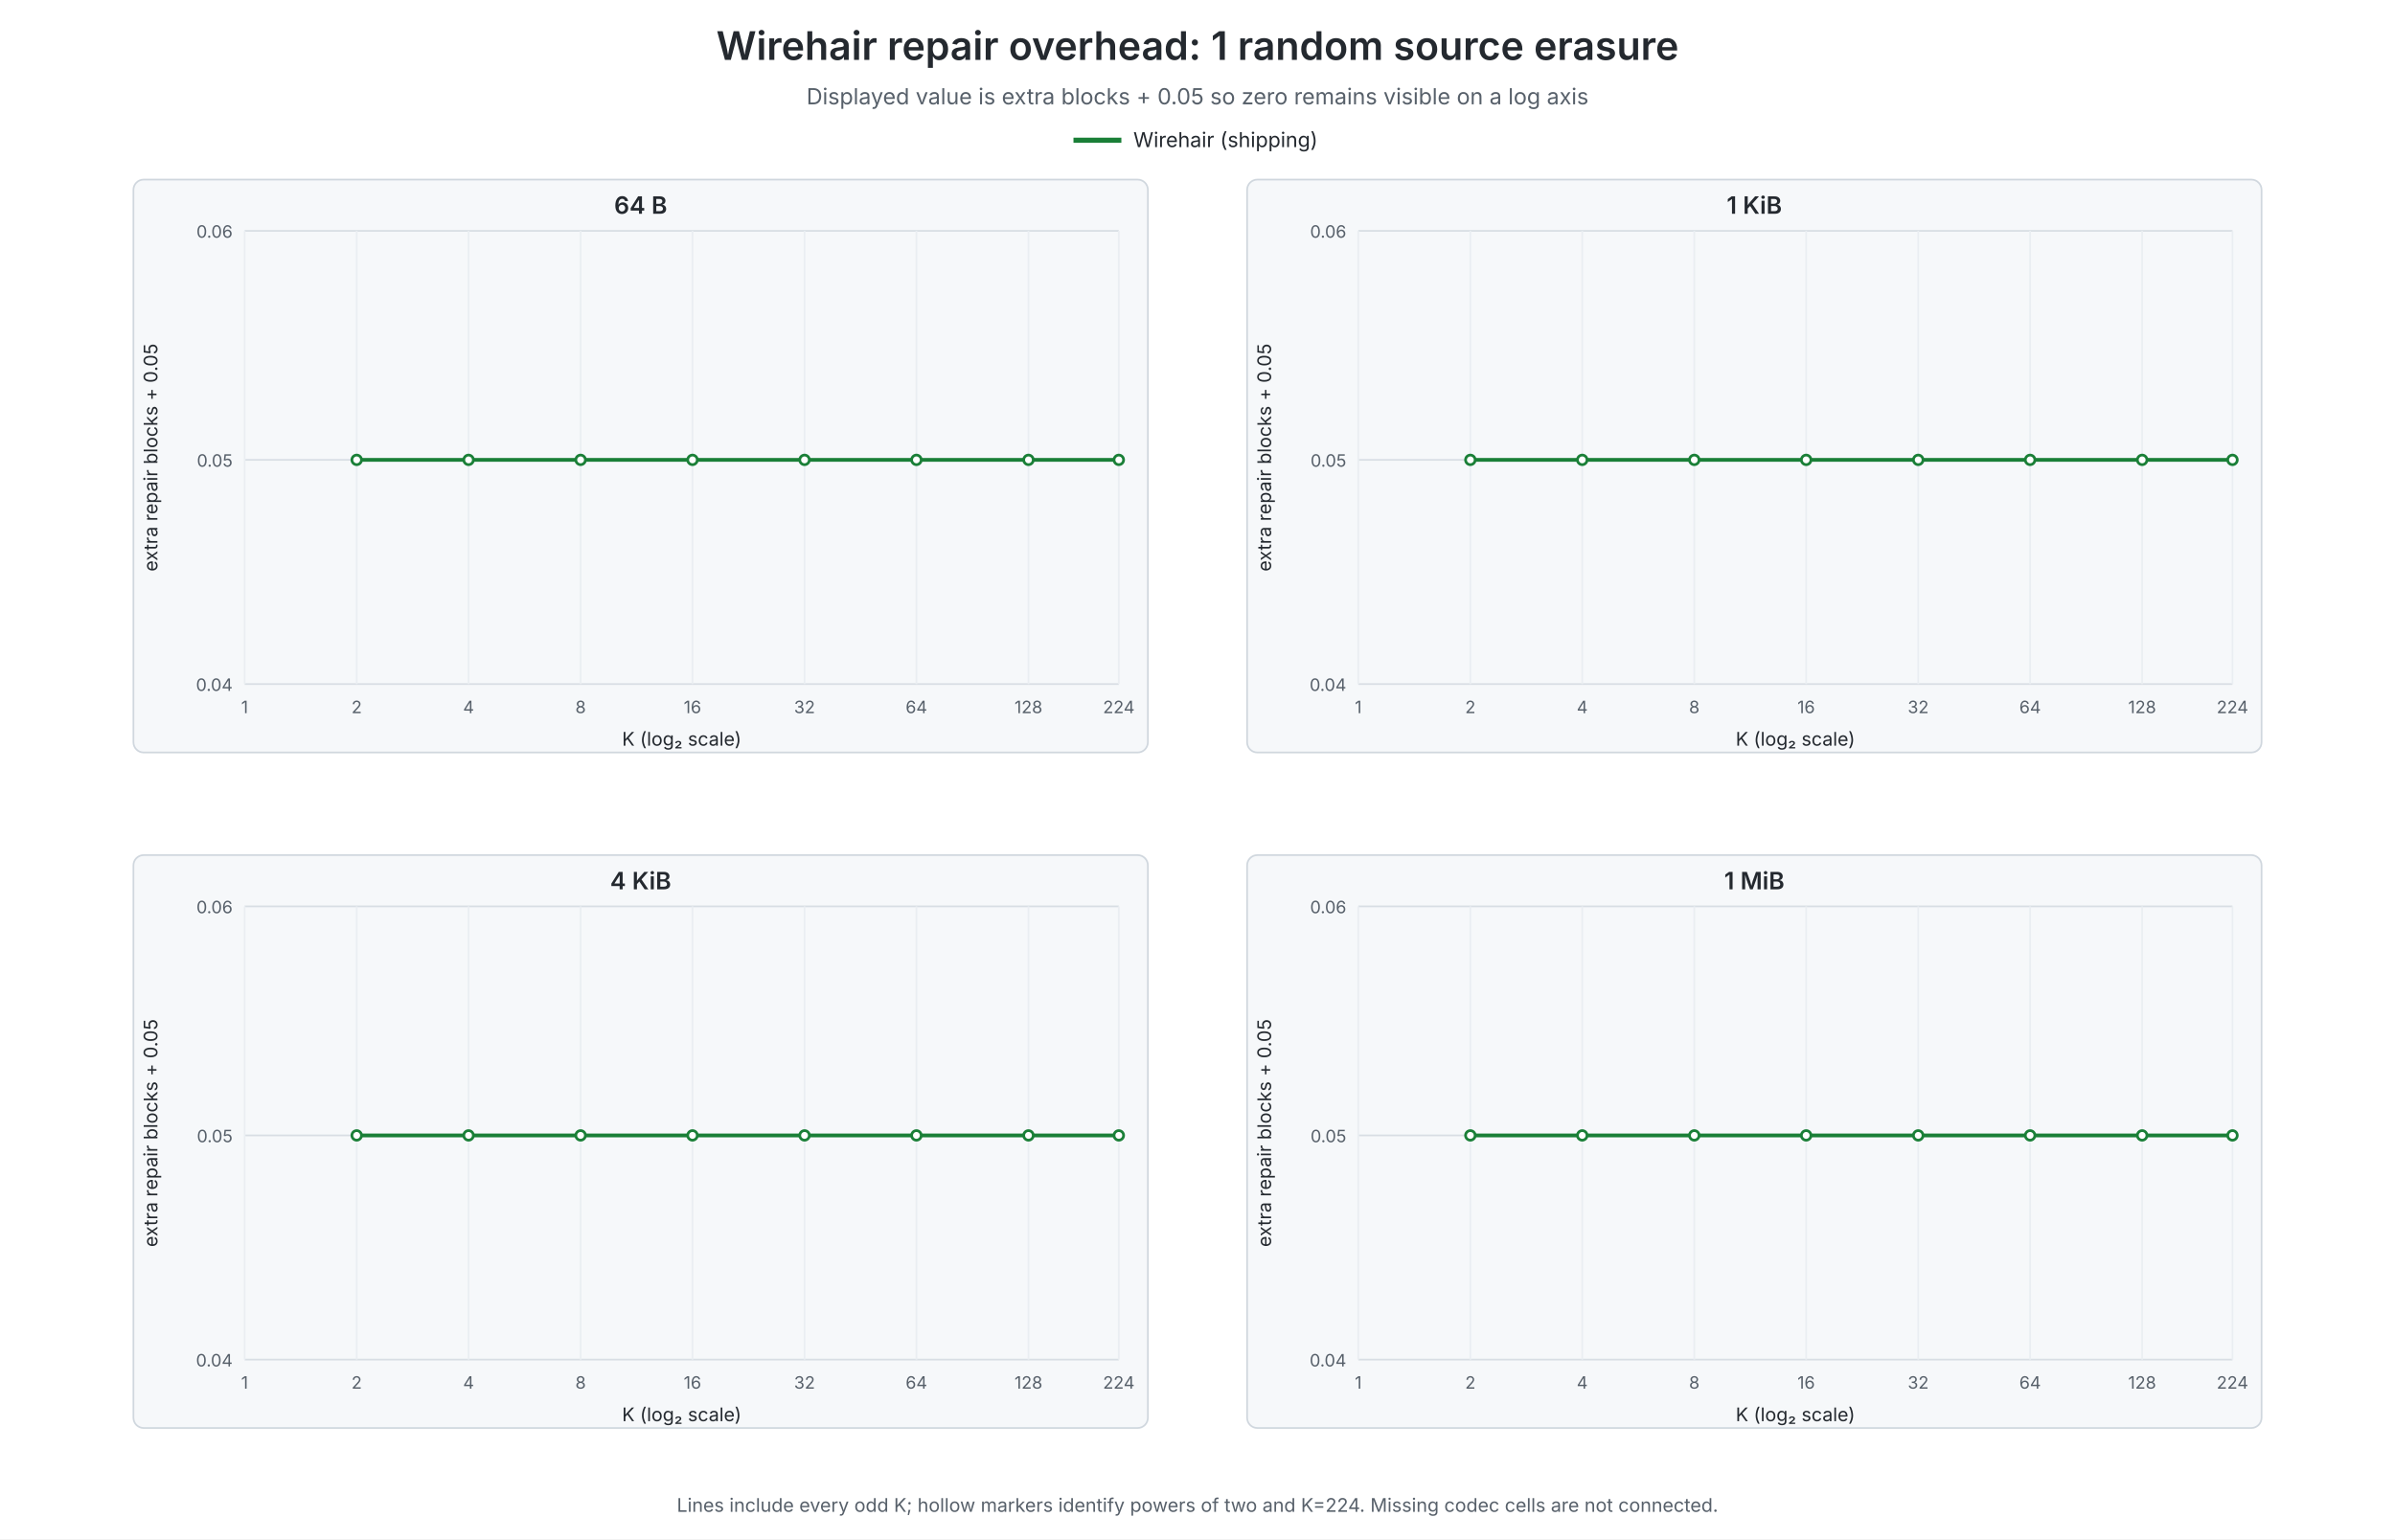
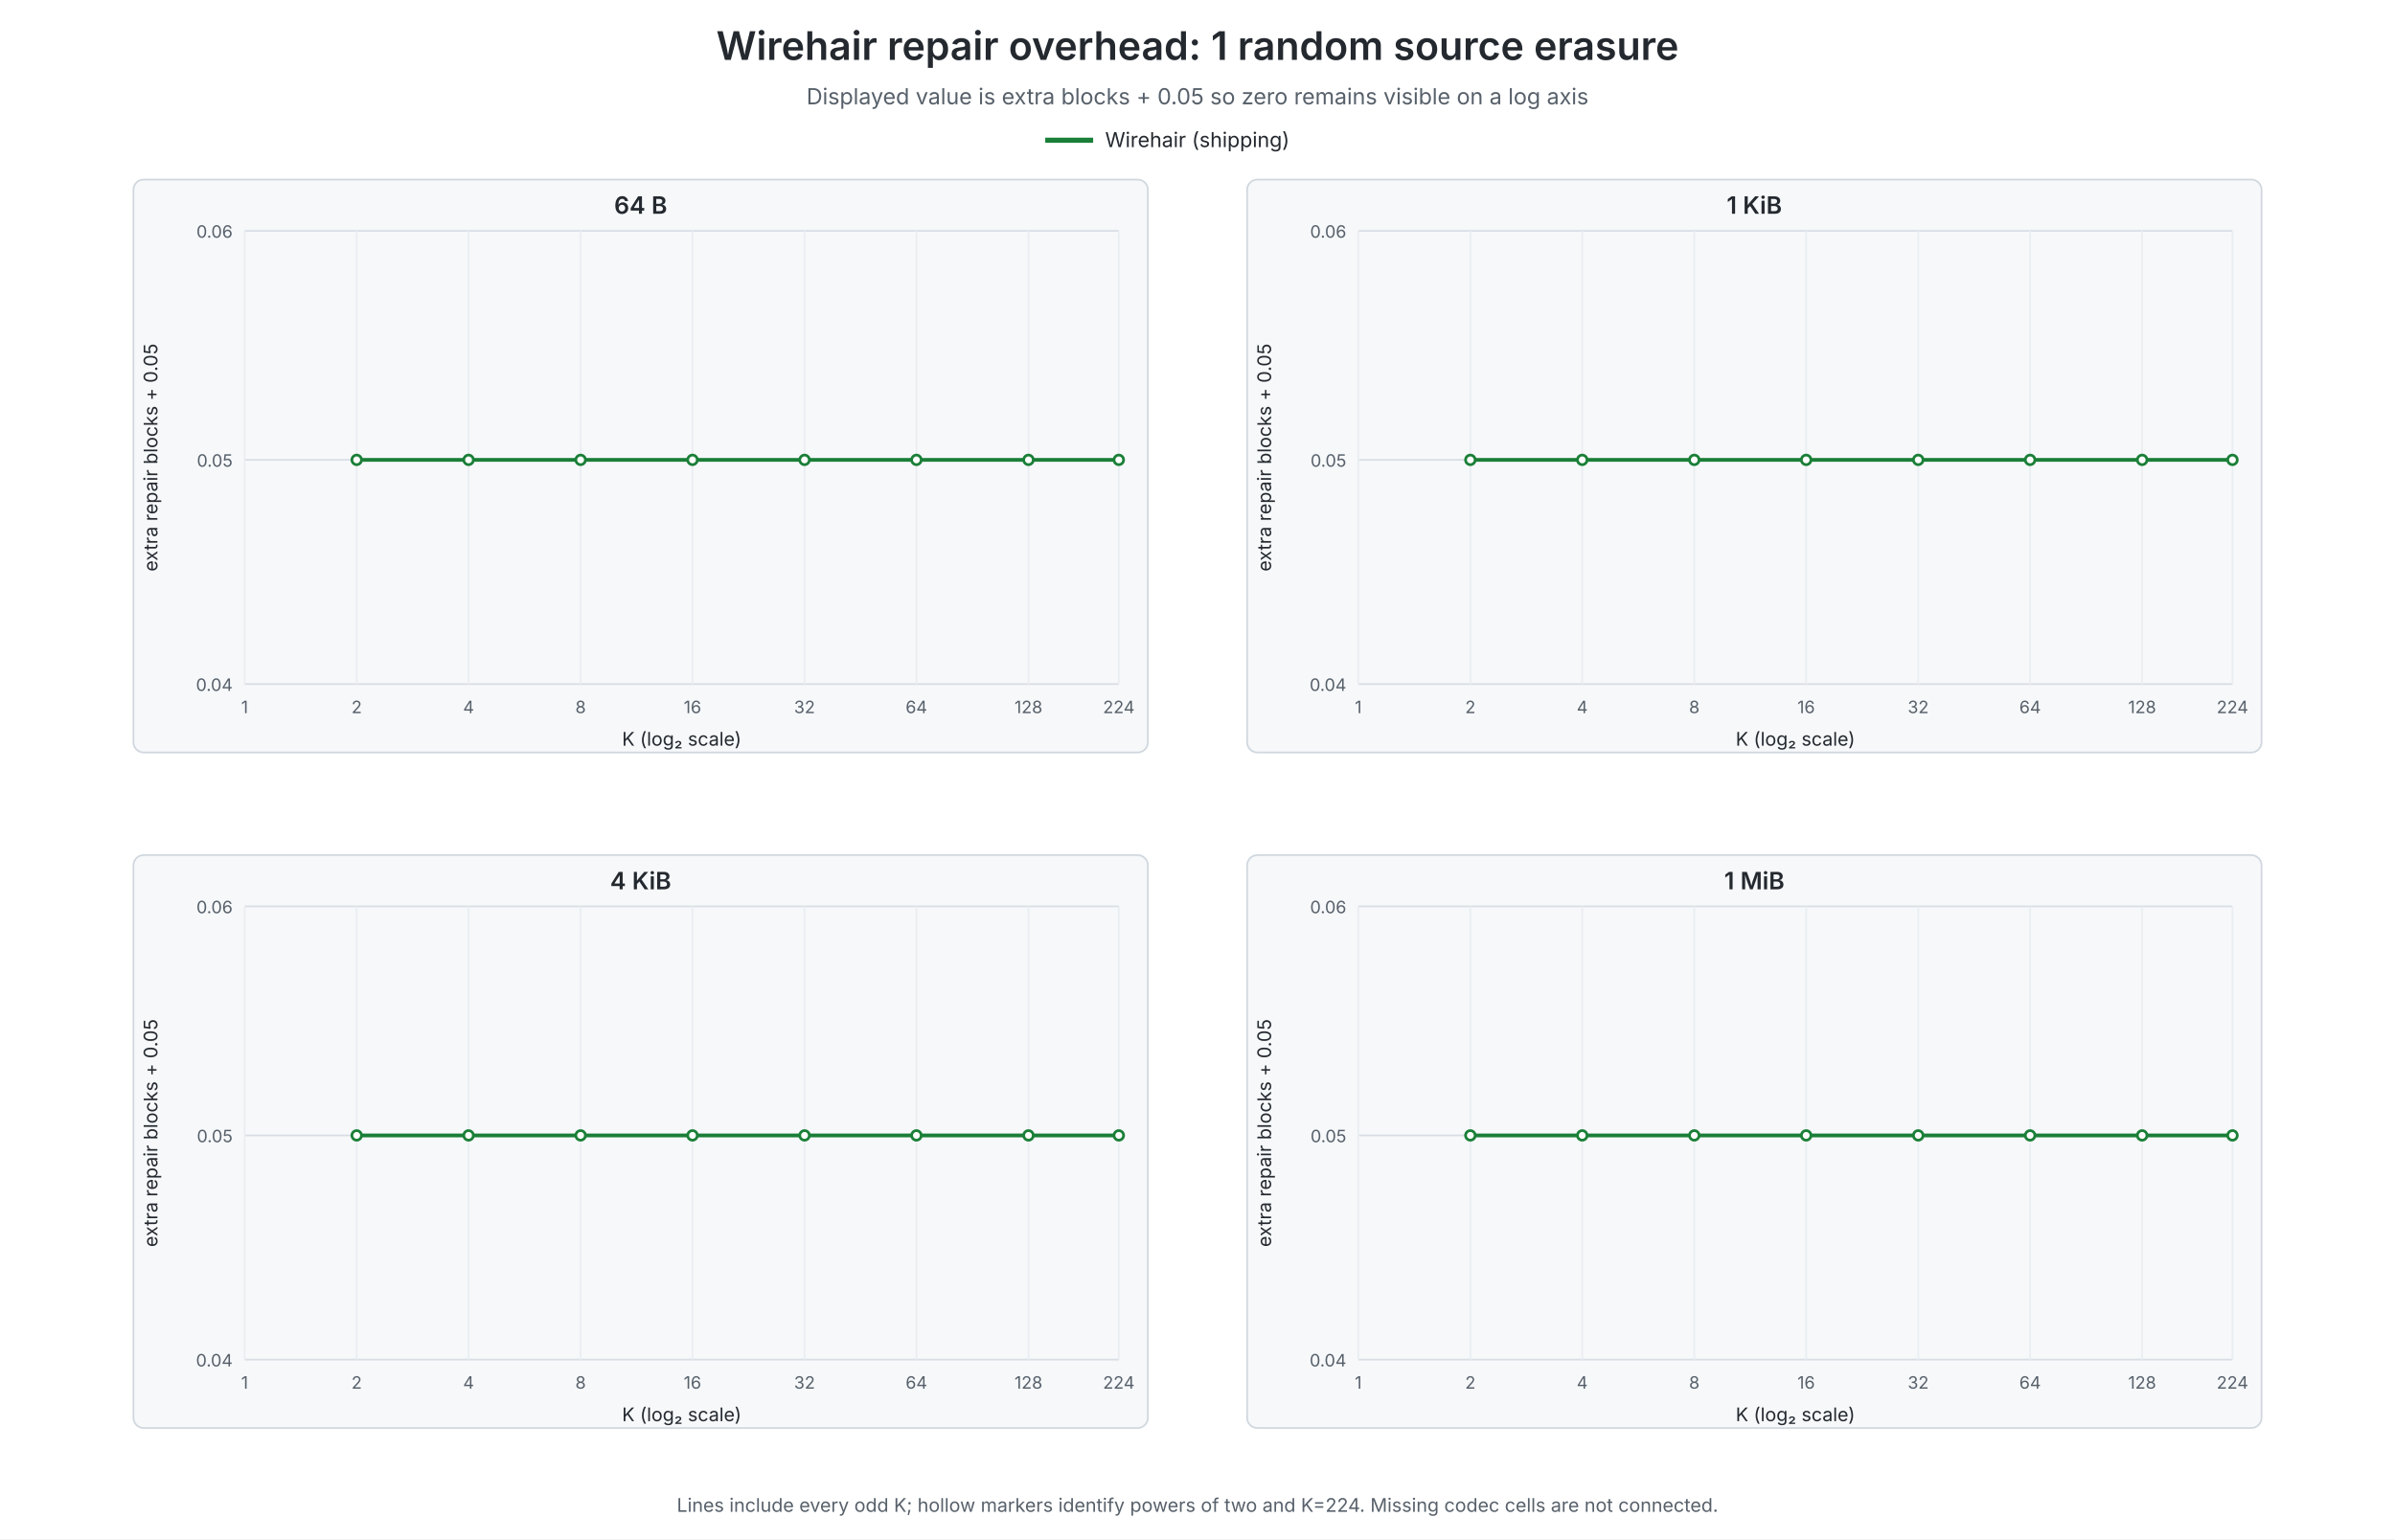
<svg xmlns="http://www.w3.org/2000/svg" width="1400" height="900" viewBox="0 0 1400 900">
  <rect width="100%" height="100%" fill="#ffffff" />
  <style>text { font-family: -apple-system,BlinkMacSystemFont,"Segoe UI",sans-serif; }</style>
  <text x="700.0" y="35.0" font-size="23" text-anchor="middle" font-weight="600" fill="#24292f">Wirehair repair overhead: 1 random source erasure</text>
  <text x="700.0" y="61.0" font-size="13" text-anchor="middle" font-weight="normal" fill="#57606a">Displayed value is extra blocks + 0.05 so zero remains visible on a log axis</text>
-   <line x1="627.5" y1="82" x2="655.5" y2="82" stroke="#1a7f37" stroke-width="3" />
-   <text x="662.5" y="86.0" font-size="12" text-anchor="start" font-weight="normal" fill="#24292f">Wirehair (shipping)</text>
+   <line x1="611.0" y1="82" x2="639.0" y2="82" stroke="#1a7f37" stroke-width="3" />
+   <text x="646.0" y="86.0" font-size="12" text-anchor="start" font-weight="normal" fill="#24292f">Wirehair (shipping)</text>
  <rect x="78.0" y="105.0" width="593.0" height="335.0" rx="6" fill="#f6f8fa" stroke="#d0d7de" />
  <text x="374.5" y="125.0" font-size="14" text-anchor="middle" font-weight="600" fill="#24292f">64 B</text>
  <line x1="143.0" y1="400.0" x2="654.0" y2="400.0" stroke="#d8dee4" stroke-width="1" />
  <text x="136.0" y="404.0" font-size="10" text-anchor="end" font-weight="normal" fill="#57606a">0.04</text>
  <line x1="143.0" y1="268.9" x2="654.0" y2="268.9" stroke="#d8dee4" stroke-width="1" />
  <text x="136.0" y="272.9" font-size="10" text-anchor="end" font-weight="normal" fill="#57606a">0.05</text>
  <line x1="143.0" y1="135.0" x2="654.0" y2="135.0" stroke="#d8dee4" stroke-width="1" />
  <text x="136.0" y="139.0" font-size="10" text-anchor="end" font-weight="normal" fill="#57606a">0.06</text>
  <line x1="143.0" y1="135.0" x2="143.0" y2="400.0" stroke="#eaeef2" stroke-width="1" />
  <text x="143.0" y="417.0" font-size="10" text-anchor="middle" font-weight="normal" fill="#57606a">1</text>
  <line x1="208.5" y1="135.0" x2="208.5" y2="400.0" stroke="#eaeef2" stroke-width="1" />
  <text x="208.5" y="417.0" font-size="10" text-anchor="middle" font-weight="normal" fill="#57606a">2</text>
  <line x1="273.9" y1="135.0" x2="273.9" y2="400.0" stroke="#eaeef2" stroke-width="1" />
  <text x="273.9" y="417.0" font-size="10" text-anchor="middle" font-weight="normal" fill="#57606a">4</text>
  <line x1="339.4" y1="135.0" x2="339.4" y2="400.0" stroke="#eaeef2" stroke-width="1" />
  <text x="339.4" y="417.0" font-size="10" text-anchor="middle" font-weight="normal" fill="#57606a">8</text>
  <line x1="404.8" y1="135.0" x2="404.8" y2="400.0" stroke="#eaeef2" stroke-width="1" />
  <text x="404.8" y="417.0" font-size="10" text-anchor="middle" font-weight="normal" fill="#57606a">16</text>
  <line x1="470.3" y1="135.0" x2="470.3" y2="400.0" stroke="#eaeef2" stroke-width="1" />
  <text x="470.3" y="417.0" font-size="10" text-anchor="middle" font-weight="normal" fill="#57606a">32</text>
  <line x1="535.7" y1="135.0" x2="535.7" y2="400.0" stroke="#eaeef2" stroke-width="1" />
  <text x="535.7" y="417.0" font-size="10" text-anchor="middle" font-weight="normal" fill="#57606a">64</text>
  <line x1="601.2" y1="135.0" x2="601.2" y2="400.0" stroke="#eaeef2" stroke-width="1" />
  <text x="601.2" y="417.0" font-size="10" text-anchor="middle" font-weight="normal" fill="#57606a">128</text>
  <line x1="654.0" y1="135.0" x2="654.0" y2="400.0" stroke="#eaeef2" stroke-width="1" />
  <text x="654.0" y="417.0" font-size="10" text-anchor="middle" font-weight="normal" fill="#57606a">224</text>
  <polyline points="208.5,268.9 246.7,268.9 273.9,268.9 295.0,268.9 326.7,268.9 339.4,268.9 350.5,268.9 369.4,268.9 385.2,268.9 398.7,268.9 404.8,268.9 410.5,268.9 421.0,268.9 430.5,268.9 439.1,268.9 446.9,268.9 454.2,268.9 461.0,268.9 467.3,268.9 470.3,268.9 473.2,268.9 478.7,268.9 484.0,268.9 488.9,268.9 493.7,268.9 498.2,268.9 502.4,268.9 506.6,268.9 510.5,268.9 514.3,268.9 517.9,268.9 521.4,268.9 524.8,268.9 528.0,268.9 531.2,268.9 534.2,268.9 535.7,268.9 537.2,268.9 540.0,268.9 542.8,268.9 545.5,268.9 548.1,268.9 550.7,268.9 553.2,268.9 555.6,268.9 558.0,268.9 560.3,268.9 562.5,268.9 564.7,268.9 566.8,268.9 568.9,268.9 571.0,268.9 573.0,268.9 575.0,268.9 576.9,268.9 578.8,268.9 580.6,268.9 582.5,268.9 584.2,268.9 586.0,268.9 587.7,268.9 589.4,268.9 591.0,268.9 592.7,268.9 594.3,268.9 595.8,268.9 597.4,268.9 598.9,268.9 600.4,268.9 601.2,268.9 601.9,268.9 603.3,268.9 604.8,268.9 606.2,268.9 607.6,268.9 608.9,268.9 610.3,268.9 611.6,268.9 612.9,268.9 614.2,268.9 615.5,268.9 616.8,268.9 618.0,268.9 619.2,268.9 620.4,268.9 621.6,268.9 622.8,268.9 624.0,268.9 625.1,268.9 626.3,268.9 627.4,268.9 628.5,268.9 629.6,268.9 630.7,268.9 631.8,268.9 632.8,268.9 633.9,268.9 634.9,268.9 635.9,268.9 637.0,268.9 638.0,268.9 639.0,268.9 639.9,268.9 640.9,268.9 641.9,268.9 642.8,268.9 643.8,268.9 644.7,268.9 645.6,268.9 646.5,268.9 647.5,268.9 648.4,268.9 649.2,268.9 650.1,268.9 651.0,268.9 651.9,268.9 652.7,268.9 653.6,268.9 654.0,268.9" fill="none" stroke="#1a7f37" stroke-width="2.2" stroke-linejoin="round" stroke-linecap="round" />
  <circle cx="208.5" cy="268.9" r="2.8" fill="#fff" stroke="#1a7f37" stroke-width="1.6" />
  <circle cx="273.9" cy="268.9" r="2.8" fill="#fff" stroke="#1a7f37" stroke-width="1.6" />
  <circle cx="339.4" cy="268.9" r="2.8" fill="#fff" stroke="#1a7f37" stroke-width="1.6" />
  <circle cx="404.8" cy="268.9" r="2.8" fill="#fff" stroke="#1a7f37" stroke-width="1.6" />
  <circle cx="470.3" cy="268.9" r="2.8" fill="#fff" stroke="#1a7f37" stroke-width="1.6" />
  <circle cx="535.7" cy="268.9" r="2.8" fill="#fff" stroke="#1a7f37" stroke-width="1.6" />
  <circle cx="601.2" cy="268.9" r="2.8" fill="#fff" stroke="#1a7f37" stroke-width="1.6" />
  <circle cx="654.0" cy="268.9" r="2.8" fill="#fff" stroke="#1a7f37" stroke-width="1.6" />
  <text x="398.5" y="436.0" font-size="11" text-anchor="middle" font-weight="normal" fill="#24292f">K (log₂ scale)</text>
  <text x="92.0" y="267.5" font-size="11" text-anchor="middle" font-weight="normal" fill="#24292f" transform="rotate(-90 92.0 267.5)">extra repair blocks + 0.05</text>
  <rect x="729.0" y="105.0" width="593.0" height="335.0" rx="6" fill="#f6f8fa" stroke="#d0d7de" />
  <text x="1025.5" y="125.0" font-size="14" text-anchor="middle" font-weight="600" fill="#24292f">1 KiB</text>
  <line x1="794.0" y1="400.0" x2="1305.0" y2="400.0" stroke="#d8dee4" stroke-width="1" />
  <text x="787.0" y="404.0" font-size="10" text-anchor="end" font-weight="normal" fill="#57606a">0.04</text>
  <line x1="794.0" y1="268.9" x2="1305.0" y2="268.9" stroke="#d8dee4" stroke-width="1" />
  <text x="787.0" y="272.9" font-size="10" text-anchor="end" font-weight="normal" fill="#57606a">0.05</text>
  <line x1="794.0" y1="135.0" x2="1305.0" y2="135.0" stroke="#d8dee4" stroke-width="1" />
  <text x="787.0" y="139.0" font-size="10" text-anchor="end" font-weight="normal" fill="#57606a">0.06</text>
  <line x1="794.0" y1="135.0" x2="794.0" y2="400.0" stroke="#eaeef2" stroke-width="1" />
  <text x="794.0" y="417.0" font-size="10" text-anchor="middle" font-weight="normal" fill="#57606a">1</text>
  <line x1="859.5" y1="135.0" x2="859.5" y2="400.0" stroke="#eaeef2" stroke-width="1" />
  <text x="859.5" y="417.0" font-size="10" text-anchor="middle" font-weight="normal" fill="#57606a">2</text>
  <line x1="924.9" y1="135.0" x2="924.9" y2="400.0" stroke="#eaeef2" stroke-width="1" />
  <text x="924.9" y="417.0" font-size="10" text-anchor="middle" font-weight="normal" fill="#57606a">4</text>
  <line x1="990.4" y1="135.0" x2="990.4" y2="400.0" stroke="#eaeef2" stroke-width="1" />
  <text x="990.4" y="417.0" font-size="10" text-anchor="middle" font-weight="normal" fill="#57606a">8</text>
  <line x1="1055.8" y1="135.0" x2="1055.8" y2="400.0" stroke="#eaeef2" stroke-width="1" />
  <text x="1055.8" y="417.0" font-size="10" text-anchor="middle" font-weight="normal" fill="#57606a">16</text>
  <line x1="1121.3" y1="135.0" x2="1121.3" y2="400.0" stroke="#eaeef2" stroke-width="1" />
  <text x="1121.3" y="417.0" font-size="10" text-anchor="middle" font-weight="normal" fill="#57606a">32</text>
  <line x1="1186.7" y1="135.0" x2="1186.7" y2="400.0" stroke="#eaeef2" stroke-width="1" />
  <text x="1186.7" y="417.0" font-size="10" text-anchor="middle" font-weight="normal" fill="#57606a">64</text>
  <line x1="1252.2" y1="135.0" x2="1252.2" y2="400.0" stroke="#eaeef2" stroke-width="1" />
  <text x="1252.2" y="417.0" font-size="10" text-anchor="middle" font-weight="normal" fill="#57606a">128</text>
  <line x1="1305.0" y1="135.0" x2="1305.0" y2="400.0" stroke="#eaeef2" stroke-width="1" />
  <text x="1305.0" y="417.0" font-size="10" text-anchor="middle" font-weight="normal" fill="#57606a">224</text>
  <polyline points="859.5,268.9 897.7,268.9 924.9,268.9 946.0,268.9 977.7,268.9 990.4,268.9 1001.5,268.9 1020.4,268.9 1036.2,268.9 1049.7,268.9 1055.8,268.9 1061.5,268.9 1072.0,268.9 1081.5,268.9 1090.1,268.9 1097.9,268.9 1105.2,268.9 1112.0,268.9 1118.3,268.9 1121.3,268.9 1124.2,268.9 1129.7,268.9 1135.0,268.9 1139.9,268.9 1144.7,268.9 1149.2,268.9 1153.4,268.9 1157.6,268.9 1161.5,268.9 1165.3,268.9 1168.9,268.9 1172.4,268.9 1175.8,268.9 1179.0,268.9 1182.2,268.9 1185.2,268.9 1186.7,268.9 1188.2,268.9 1191.0,268.9 1193.8,268.9 1196.5,268.9 1199.1,268.9 1201.7,268.9 1204.2,268.9 1206.6,268.9 1209.0,268.9 1211.3,268.9 1213.5,268.9 1215.7,268.9 1217.8,268.9 1219.9,268.9 1222.0,268.9 1224.0,268.9 1226.0,268.9 1227.9,268.9 1229.8,268.9 1231.6,268.9 1233.5,268.9 1235.2,268.9 1237.0,268.9 1238.7,268.9 1240.4,268.9 1242.0,268.9 1243.7,268.9 1245.3,268.9 1246.8,268.9 1248.4,268.9 1249.9,268.9 1251.4,268.9 1252.2,268.9 1252.9,268.9 1254.3,268.9 1255.8,268.9 1257.2,268.9 1258.6,268.9 1259.9,268.9 1261.3,268.9 1262.6,268.9 1263.9,268.9 1265.2,268.9 1266.5,268.9 1267.8,268.9 1269.0,268.9 1270.2,268.9 1271.4,268.9 1272.6,268.9 1273.8,268.9 1275.0,268.9 1276.1,268.9 1277.3,268.9 1278.4,268.9 1279.5,268.9 1280.6,268.9 1281.7,268.9 1282.8,268.9 1283.8,268.9 1284.9,268.9 1285.9,268.9 1286.9,268.9 1288.0,268.9 1289.0,268.9 1290.0,268.9 1290.9,268.9 1291.9,268.9 1292.9,268.9 1293.8,268.9 1294.8,268.9 1295.7,268.9 1296.6,268.9 1297.5,268.9 1298.5,268.9 1299.4,268.9 1300.2,268.9 1301.1,268.9 1302.0,268.9 1302.9,268.9 1303.7,268.9 1304.6,268.9 1305.0,268.9" fill="none" stroke="#1a7f37" stroke-width="2.2" stroke-linejoin="round" stroke-linecap="round" />
  <circle cx="859.5" cy="268.9" r="2.8" fill="#fff" stroke="#1a7f37" stroke-width="1.6" />
  <circle cx="924.9" cy="268.9" r="2.8" fill="#fff" stroke="#1a7f37" stroke-width="1.6" />
  <circle cx="990.4" cy="268.9" r="2.8" fill="#fff" stroke="#1a7f37" stroke-width="1.6" />
  <circle cx="1055.8" cy="268.9" r="2.8" fill="#fff" stroke="#1a7f37" stroke-width="1.6" />
  <circle cx="1121.3" cy="268.9" r="2.8" fill="#fff" stroke="#1a7f37" stroke-width="1.6" />
  <circle cx="1186.7" cy="268.9" r="2.8" fill="#fff" stroke="#1a7f37" stroke-width="1.6" />
  <circle cx="1252.2" cy="268.9" r="2.8" fill="#fff" stroke="#1a7f37" stroke-width="1.6" />
  <circle cx="1305.0" cy="268.9" r="2.8" fill="#fff" stroke="#1a7f37" stroke-width="1.6" />
  <text x="1049.5" y="436.0" font-size="11" text-anchor="middle" font-weight="normal" fill="#24292f">K (log₂ scale)</text>
  <text x="743.0" y="267.5" font-size="11" text-anchor="middle" font-weight="normal" fill="#24292f" transform="rotate(-90 743.0 267.5)">extra repair blocks + 0.05</text>
  <rect x="78.0" y="500.0" width="593.0" height="335.0" rx="6" fill="#f6f8fa" stroke="#d0d7de" />
  <text x="374.5" y="520.0" font-size="14" text-anchor="middle" font-weight="600" fill="#24292f">4 KiB</text>
  <line x1="143.0" y1="795.0" x2="654.0" y2="795.0" stroke="#d8dee4" stroke-width="1" />
  <text x="136.0" y="799.0" font-size="10" text-anchor="end" font-weight="normal" fill="#57606a">0.04</text>
  <line x1="143.0" y1="663.9" x2="654.0" y2="663.9" stroke="#d8dee4" stroke-width="1" />
  <text x="136.0" y="667.9" font-size="10" text-anchor="end" font-weight="normal" fill="#57606a">0.05</text>
  <line x1="143.0" y1="530.0" x2="654.0" y2="530.0" stroke="#d8dee4" stroke-width="1" />
  <text x="136.0" y="534.0" font-size="10" text-anchor="end" font-weight="normal" fill="#57606a">0.06</text>
  <line x1="143.0" y1="530.0" x2="143.0" y2="795.0" stroke="#eaeef2" stroke-width="1" />
  <text x="143.0" y="812.0" font-size="10" text-anchor="middle" font-weight="normal" fill="#57606a">1</text>
  <line x1="208.5" y1="530.0" x2="208.5" y2="795.0" stroke="#eaeef2" stroke-width="1" />
  <text x="208.5" y="812.0" font-size="10" text-anchor="middle" font-weight="normal" fill="#57606a">2</text>
  <line x1="273.9" y1="530.0" x2="273.9" y2="795.0" stroke="#eaeef2" stroke-width="1" />
  <text x="273.9" y="812.0" font-size="10" text-anchor="middle" font-weight="normal" fill="#57606a">4</text>
  <line x1="339.4" y1="530.0" x2="339.4" y2="795.0" stroke="#eaeef2" stroke-width="1" />
  <text x="339.4" y="812.0" font-size="10" text-anchor="middle" font-weight="normal" fill="#57606a">8</text>
  <line x1="404.8" y1="530.0" x2="404.8" y2="795.0" stroke="#eaeef2" stroke-width="1" />
  <text x="404.8" y="812.0" font-size="10" text-anchor="middle" font-weight="normal" fill="#57606a">16</text>
  <line x1="470.3" y1="530.0" x2="470.3" y2="795.0" stroke="#eaeef2" stroke-width="1" />
  <text x="470.3" y="812.0" font-size="10" text-anchor="middle" font-weight="normal" fill="#57606a">32</text>
  <line x1="535.7" y1="530.0" x2="535.7" y2="795.0" stroke="#eaeef2" stroke-width="1" />
  <text x="535.7" y="812.0" font-size="10" text-anchor="middle" font-weight="normal" fill="#57606a">64</text>
  <line x1="601.2" y1="530.0" x2="601.2" y2="795.0" stroke="#eaeef2" stroke-width="1" />
  <text x="601.2" y="812.0" font-size="10" text-anchor="middle" font-weight="normal" fill="#57606a">128</text>
  <line x1="654.0" y1="530.0" x2="654.0" y2="795.0" stroke="#eaeef2" stroke-width="1" />
  <text x="654.0" y="812.0" font-size="10" text-anchor="middle" font-weight="normal" fill="#57606a">224</text>
  <polyline points="208.5,663.9 246.7,663.9 273.9,663.9 295.0,663.9 326.7,663.9 339.4,663.9 350.5,663.9 369.4,663.9 385.2,663.9 398.7,663.9 404.8,663.9 410.5,663.9 421.0,663.9 430.5,663.9 439.1,663.9 446.9,663.9 454.2,663.9 461.0,663.9 467.3,663.9 470.3,663.9 473.2,663.9 478.7,663.9 484.0,663.9 488.9,663.9 493.7,663.9 498.2,663.9 502.4,663.9 506.6,663.9 510.5,663.9 514.3,663.9 517.9,663.9 521.4,663.9 524.8,663.9 528.0,663.9 531.2,663.9 534.2,663.9 535.7,663.9 537.2,663.9 540.0,663.9 542.8,663.9 545.5,663.9 548.1,663.9 550.7,663.9 553.2,663.9 555.6,663.9 558.0,663.9 560.3,663.9 562.5,663.9 564.7,663.9 566.8,663.9 568.9,663.9 571.0,663.9 573.0,663.9 575.0,663.9 576.9,663.9 578.8,663.9 580.6,663.9 582.5,663.9 584.2,663.9 586.0,663.9 587.7,663.9 589.4,663.9 591.0,663.9 592.7,663.9 594.3,663.9 595.8,663.9 597.4,663.9 598.9,663.9 600.4,663.9 601.2,663.9 601.9,663.9 603.3,663.9 604.8,663.9 606.2,663.9 607.6,663.9 608.9,663.9 610.3,663.9 611.6,663.9 612.9,663.9 614.2,663.9 615.5,663.9 616.8,663.9 618.0,663.9 619.2,663.9 620.4,663.9 621.6,663.9 622.8,663.9 624.0,663.9 625.1,663.9 626.3,663.9 627.4,663.9 628.5,663.9 629.6,663.9 630.7,663.9 631.8,663.9 632.8,663.9 633.9,663.9 634.9,663.9 635.9,663.9 637.0,663.9 638.0,663.9 639.0,663.9 639.9,663.9 640.9,663.9 641.9,663.9 642.8,663.9 643.8,663.9 644.7,663.9 645.6,663.9 646.5,663.9 647.5,663.9 648.4,663.9 649.2,663.9 650.1,663.9 651.0,663.9 651.9,663.9 652.7,663.9 653.6,663.9 654.0,663.9" fill="none" stroke="#1a7f37" stroke-width="2.2" stroke-linejoin="round" stroke-linecap="round" />
  <circle cx="208.5" cy="663.9" r="2.8" fill="#fff" stroke="#1a7f37" stroke-width="1.6" />
  <circle cx="273.9" cy="663.9" r="2.8" fill="#fff" stroke="#1a7f37" stroke-width="1.6" />
  <circle cx="339.4" cy="663.9" r="2.8" fill="#fff" stroke="#1a7f37" stroke-width="1.6" />
  <circle cx="404.8" cy="663.9" r="2.8" fill="#fff" stroke="#1a7f37" stroke-width="1.6" />
  <circle cx="470.3" cy="663.9" r="2.8" fill="#fff" stroke="#1a7f37" stroke-width="1.6" />
  <circle cx="535.7" cy="663.9" r="2.8" fill="#fff" stroke="#1a7f37" stroke-width="1.6" />
  <circle cx="601.2" cy="663.9" r="2.8" fill="#fff" stroke="#1a7f37" stroke-width="1.6" />
  <circle cx="654.0" cy="663.9" r="2.8" fill="#fff" stroke="#1a7f37" stroke-width="1.6" />
  <text x="398.5" y="831.0" font-size="11" text-anchor="middle" font-weight="normal" fill="#24292f">K (log₂ scale)</text>
  <text x="92.0" y="662.5" font-size="11" text-anchor="middle" font-weight="normal" fill="#24292f" transform="rotate(-90 92.0 662.5)">extra repair blocks + 0.05</text>
  <rect x="729.0" y="500.0" width="593.0" height="335.0" rx="6" fill="#f6f8fa" stroke="#d0d7de" />
  <text x="1025.5" y="520.0" font-size="14" text-anchor="middle" font-weight="600" fill="#24292f">1 MiB</text>
  <line x1="794.0" y1="795.0" x2="1305.0" y2="795.0" stroke="#d8dee4" stroke-width="1" />
  <text x="787.0" y="799.0" font-size="10" text-anchor="end" font-weight="normal" fill="#57606a">0.04</text>
  <line x1="794.0" y1="663.9" x2="1305.0" y2="663.9" stroke="#d8dee4" stroke-width="1" />
  <text x="787.0" y="667.9" font-size="10" text-anchor="end" font-weight="normal" fill="#57606a">0.05</text>
  <line x1="794.0" y1="530.0" x2="1305.0" y2="530.0" stroke="#d8dee4" stroke-width="1" />
  <text x="787.0" y="534.0" font-size="10" text-anchor="end" font-weight="normal" fill="#57606a">0.06</text>
  <line x1="794.0" y1="530.0" x2="794.0" y2="795.0" stroke="#eaeef2" stroke-width="1" />
  <text x="794.0" y="812.0" font-size="10" text-anchor="middle" font-weight="normal" fill="#57606a">1</text>
  <line x1="859.5" y1="530.0" x2="859.5" y2="795.0" stroke="#eaeef2" stroke-width="1" />
  <text x="859.5" y="812.0" font-size="10" text-anchor="middle" font-weight="normal" fill="#57606a">2</text>
  <line x1="924.9" y1="530.0" x2="924.9" y2="795.0" stroke="#eaeef2" stroke-width="1" />
  <text x="924.9" y="812.0" font-size="10" text-anchor="middle" font-weight="normal" fill="#57606a">4</text>
  <line x1="990.4" y1="530.0" x2="990.4" y2="795.0" stroke="#eaeef2" stroke-width="1" />
  <text x="990.4" y="812.0" font-size="10" text-anchor="middle" font-weight="normal" fill="#57606a">8</text>
  <line x1="1055.8" y1="530.0" x2="1055.8" y2="795.0" stroke="#eaeef2" stroke-width="1" />
  <text x="1055.8" y="812.0" font-size="10" text-anchor="middle" font-weight="normal" fill="#57606a">16</text>
  <line x1="1121.3" y1="530.0" x2="1121.3" y2="795.0" stroke="#eaeef2" stroke-width="1" />
  <text x="1121.3" y="812.0" font-size="10" text-anchor="middle" font-weight="normal" fill="#57606a">32</text>
  <line x1="1186.7" y1="530.0" x2="1186.7" y2="795.0" stroke="#eaeef2" stroke-width="1" />
  <text x="1186.7" y="812.0" font-size="10" text-anchor="middle" font-weight="normal" fill="#57606a">64</text>
  <line x1="1252.2" y1="530.0" x2="1252.2" y2="795.0" stroke="#eaeef2" stroke-width="1" />
  <text x="1252.2" y="812.0" font-size="10" text-anchor="middle" font-weight="normal" fill="#57606a">128</text>
  <line x1="1305.0" y1="530.0" x2="1305.0" y2="795.0" stroke="#eaeef2" stroke-width="1" />
  <text x="1305.0" y="812.0" font-size="10" text-anchor="middle" font-weight="normal" fill="#57606a">224</text>
  <polyline points="859.5,663.9 897.7,663.9 924.9,663.9 946.0,663.9 977.7,663.9 990.4,663.9 1001.5,663.9 1020.4,663.9 1036.2,663.9 1049.7,663.9 1055.8,663.9 1061.5,663.9 1072.0,663.9 1081.5,663.9 1090.1,663.9 1097.9,663.9 1105.2,663.9 1112.0,663.9 1118.3,663.9 1121.3,663.9 1124.2,663.9 1129.7,663.9 1135.0,663.9 1139.9,663.9 1144.7,663.9 1149.2,663.9 1153.4,663.9 1157.6,663.9 1161.5,663.9 1165.3,663.9 1168.9,663.9 1172.4,663.9 1175.8,663.9 1179.0,663.9 1182.2,663.9 1185.2,663.9 1186.7,663.9 1188.2,663.9 1191.0,663.9 1193.8,663.9 1196.5,663.9 1199.1,663.9 1201.7,663.9 1204.2,663.9 1206.6,663.9 1209.0,663.9 1211.3,663.9 1213.5,663.9 1215.7,663.9 1217.8,663.9 1219.9,663.9 1222.0,663.9 1224.0,663.9 1226.0,663.9 1227.9,663.9 1229.8,663.9 1231.6,663.9 1233.5,663.9 1235.2,663.9 1237.0,663.9 1238.7,663.9 1240.4,663.9 1242.0,663.9 1243.7,663.9 1245.3,663.9 1246.8,663.9 1248.4,663.9 1249.9,663.9 1251.4,663.9 1252.2,663.9 1252.9,663.9 1254.3,663.9 1255.8,663.9 1257.2,663.9 1258.6,663.9 1259.9,663.9 1261.3,663.9 1262.6,663.9 1263.9,663.9 1265.2,663.9 1266.5,663.9 1267.8,663.9 1269.0,663.9 1270.2,663.9 1271.4,663.9 1272.6,663.9 1273.8,663.9 1275.0,663.9 1276.1,663.9 1277.3,663.9 1278.4,663.9 1279.5,663.9 1280.6,663.9 1281.7,663.9 1282.8,663.9 1283.8,663.9 1284.9,663.9 1285.9,663.9 1286.9,663.9 1288.0,663.9 1289.0,663.9 1290.0,663.9 1290.9,663.9 1291.9,663.9 1292.9,663.9 1293.8,663.9 1294.8,663.9 1295.7,663.9 1296.6,663.9 1297.5,663.9 1298.5,663.9 1299.4,663.9 1300.2,663.9 1301.1,663.9 1302.0,663.9 1302.9,663.9 1303.7,663.9 1304.6,663.9 1305.0,663.9" fill="none" stroke="#1a7f37" stroke-width="2.2" stroke-linejoin="round" stroke-linecap="round" />
  <circle cx="859.5" cy="663.9" r="2.8" fill="#fff" stroke="#1a7f37" stroke-width="1.6" />
  <circle cx="924.9" cy="663.9" r="2.8" fill="#fff" stroke="#1a7f37" stroke-width="1.6" />
  <circle cx="990.4" cy="663.9" r="2.8" fill="#fff" stroke="#1a7f37" stroke-width="1.6" />
  <circle cx="1055.8" cy="663.9" r="2.8" fill="#fff" stroke="#1a7f37" stroke-width="1.6" />
  <circle cx="1121.3" cy="663.9" r="2.8" fill="#fff" stroke="#1a7f37" stroke-width="1.6" />
  <circle cx="1186.7" cy="663.9" r="2.8" fill="#fff" stroke="#1a7f37" stroke-width="1.6" />
  <circle cx="1252.2" cy="663.9" r="2.8" fill="#fff" stroke="#1a7f37" stroke-width="1.6" />
  <circle cx="1305.0" cy="663.9" r="2.8" fill="#fff" stroke="#1a7f37" stroke-width="1.6" />
  <text x="1049.5" y="831.0" font-size="11" text-anchor="middle" font-weight="normal" fill="#24292f">K (log₂ scale)</text>
  <text x="743.0" y="662.5" font-size="11" text-anchor="middle" font-weight="normal" fill="#24292f" transform="rotate(-90 743.0 662.5)">extra repair blocks + 0.05</text>
  <text x="700.0" y="884.0" font-size="11" text-anchor="middle" font-weight="normal" fill="#57606a">Lines include every odd K; hollow markers identify powers of two and K=224. Missing codec cells are not connected.</text>
</svg>
